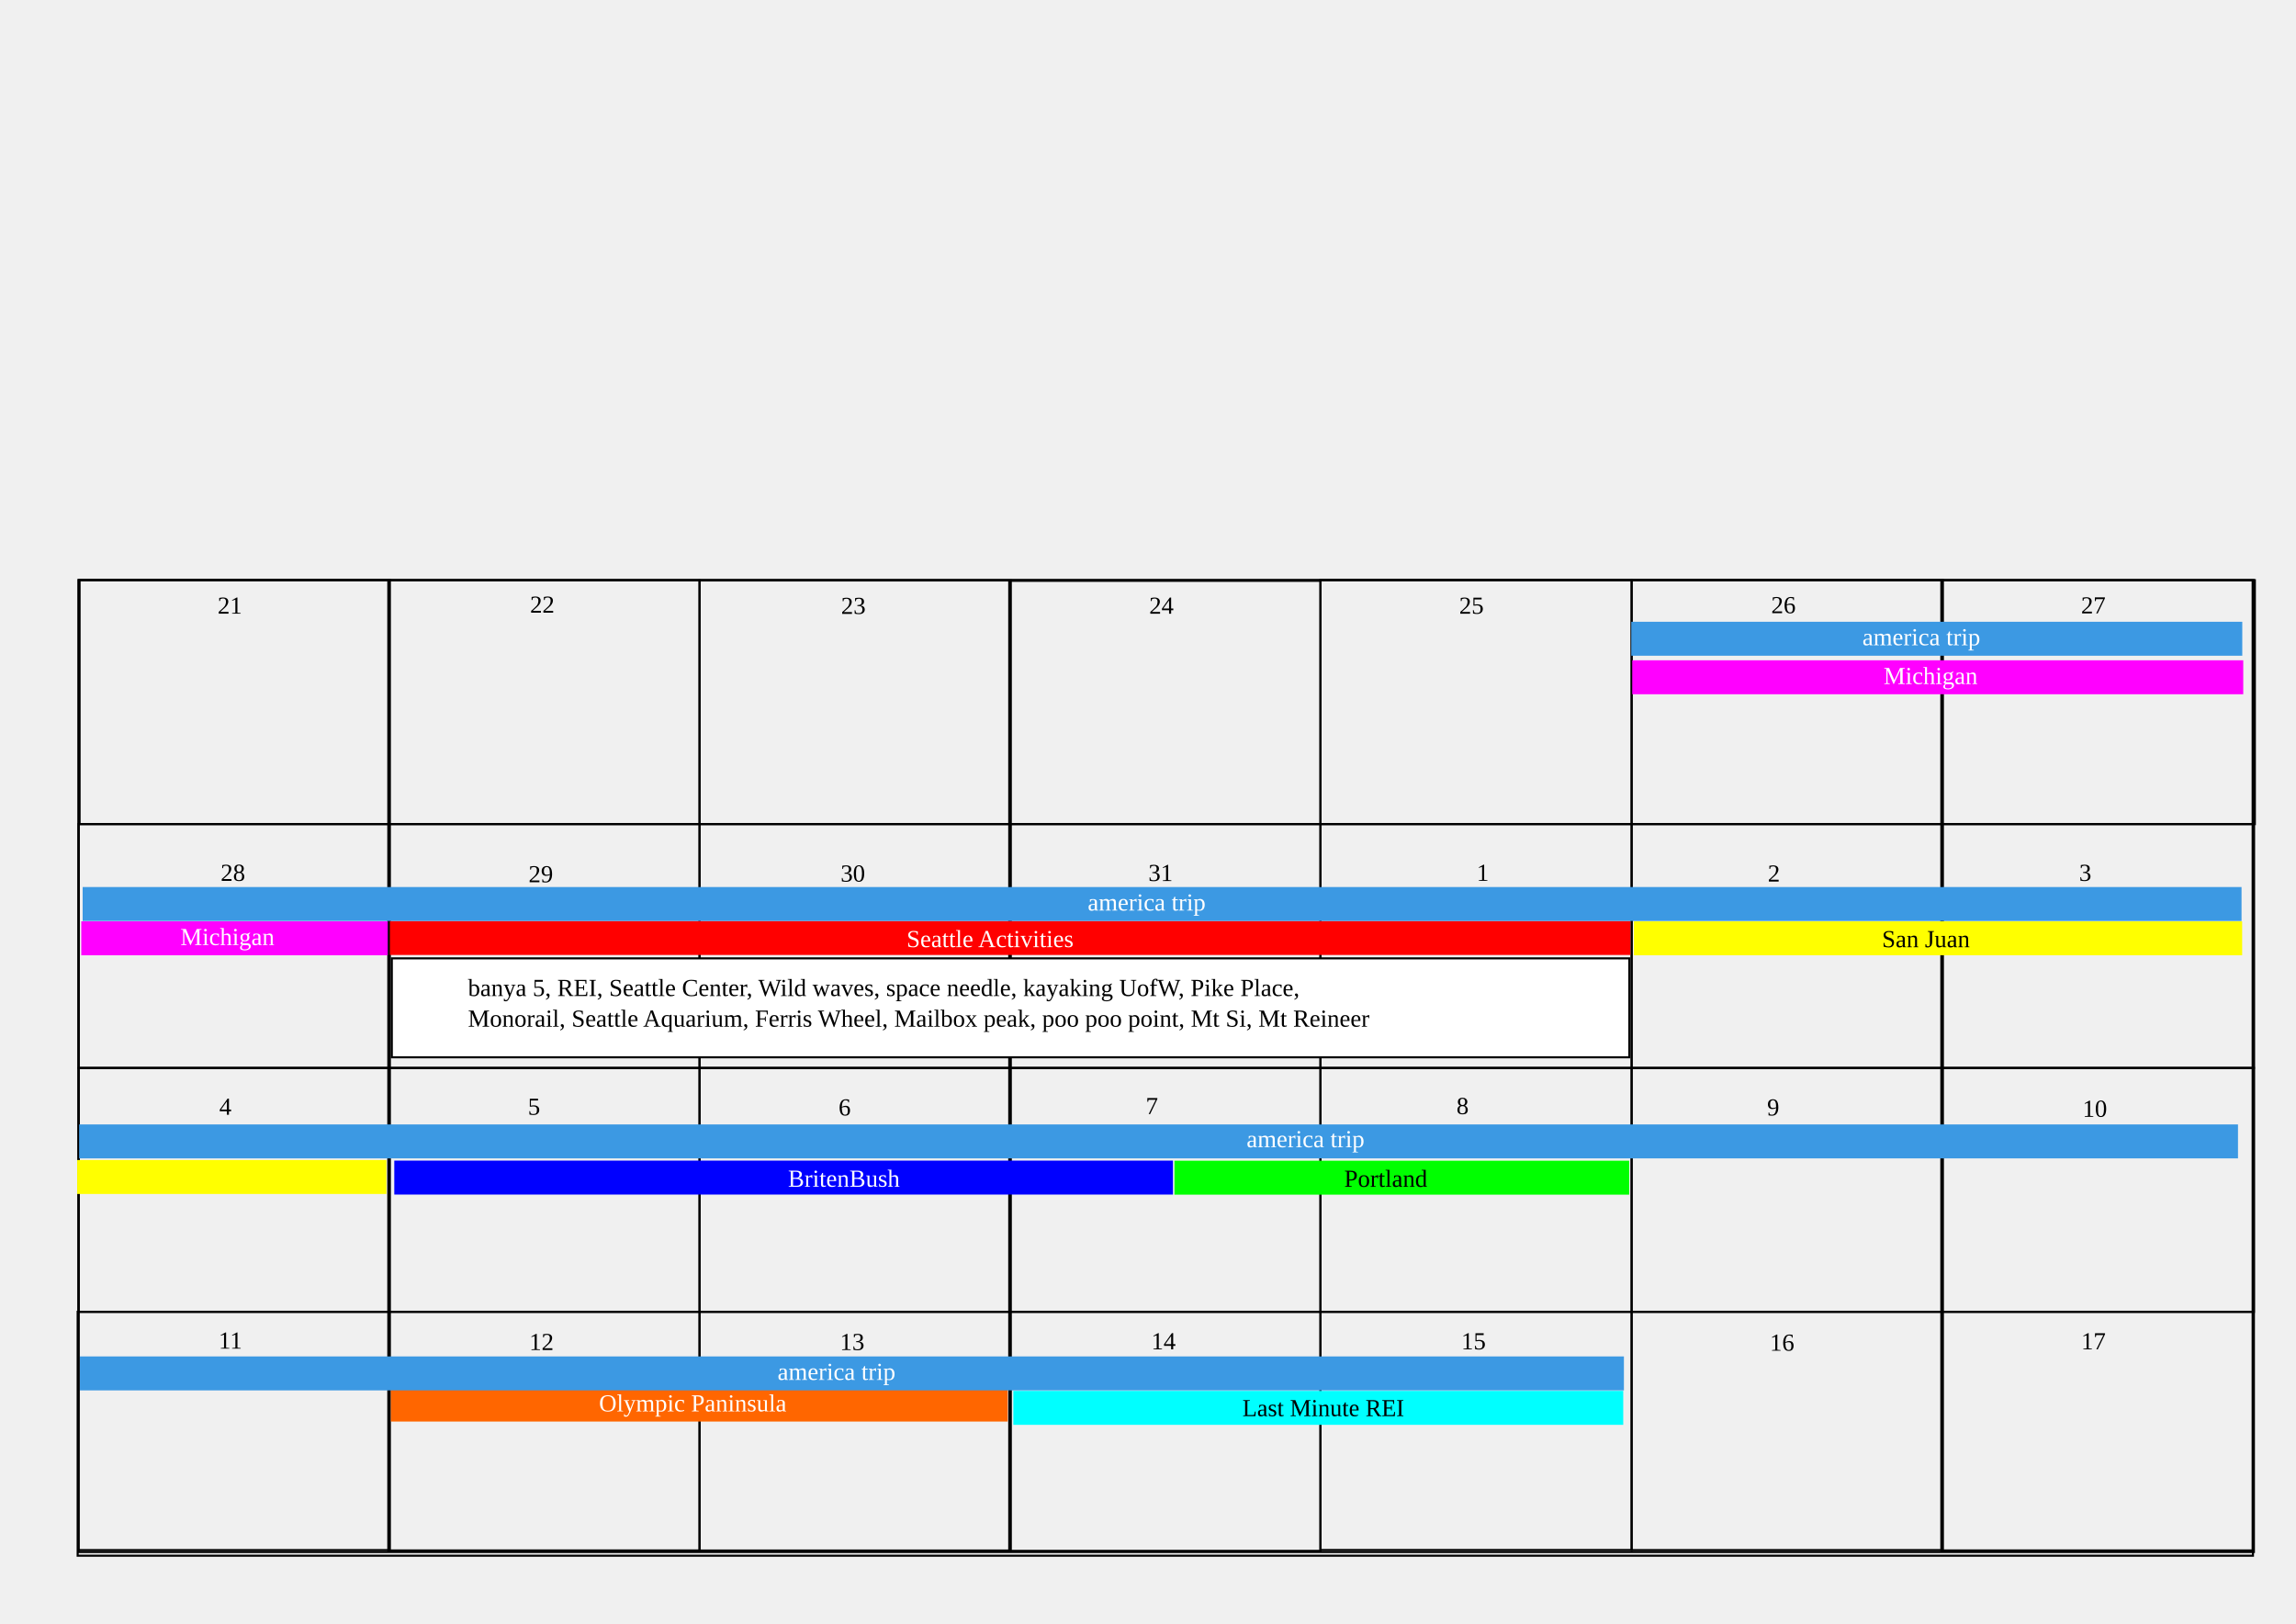
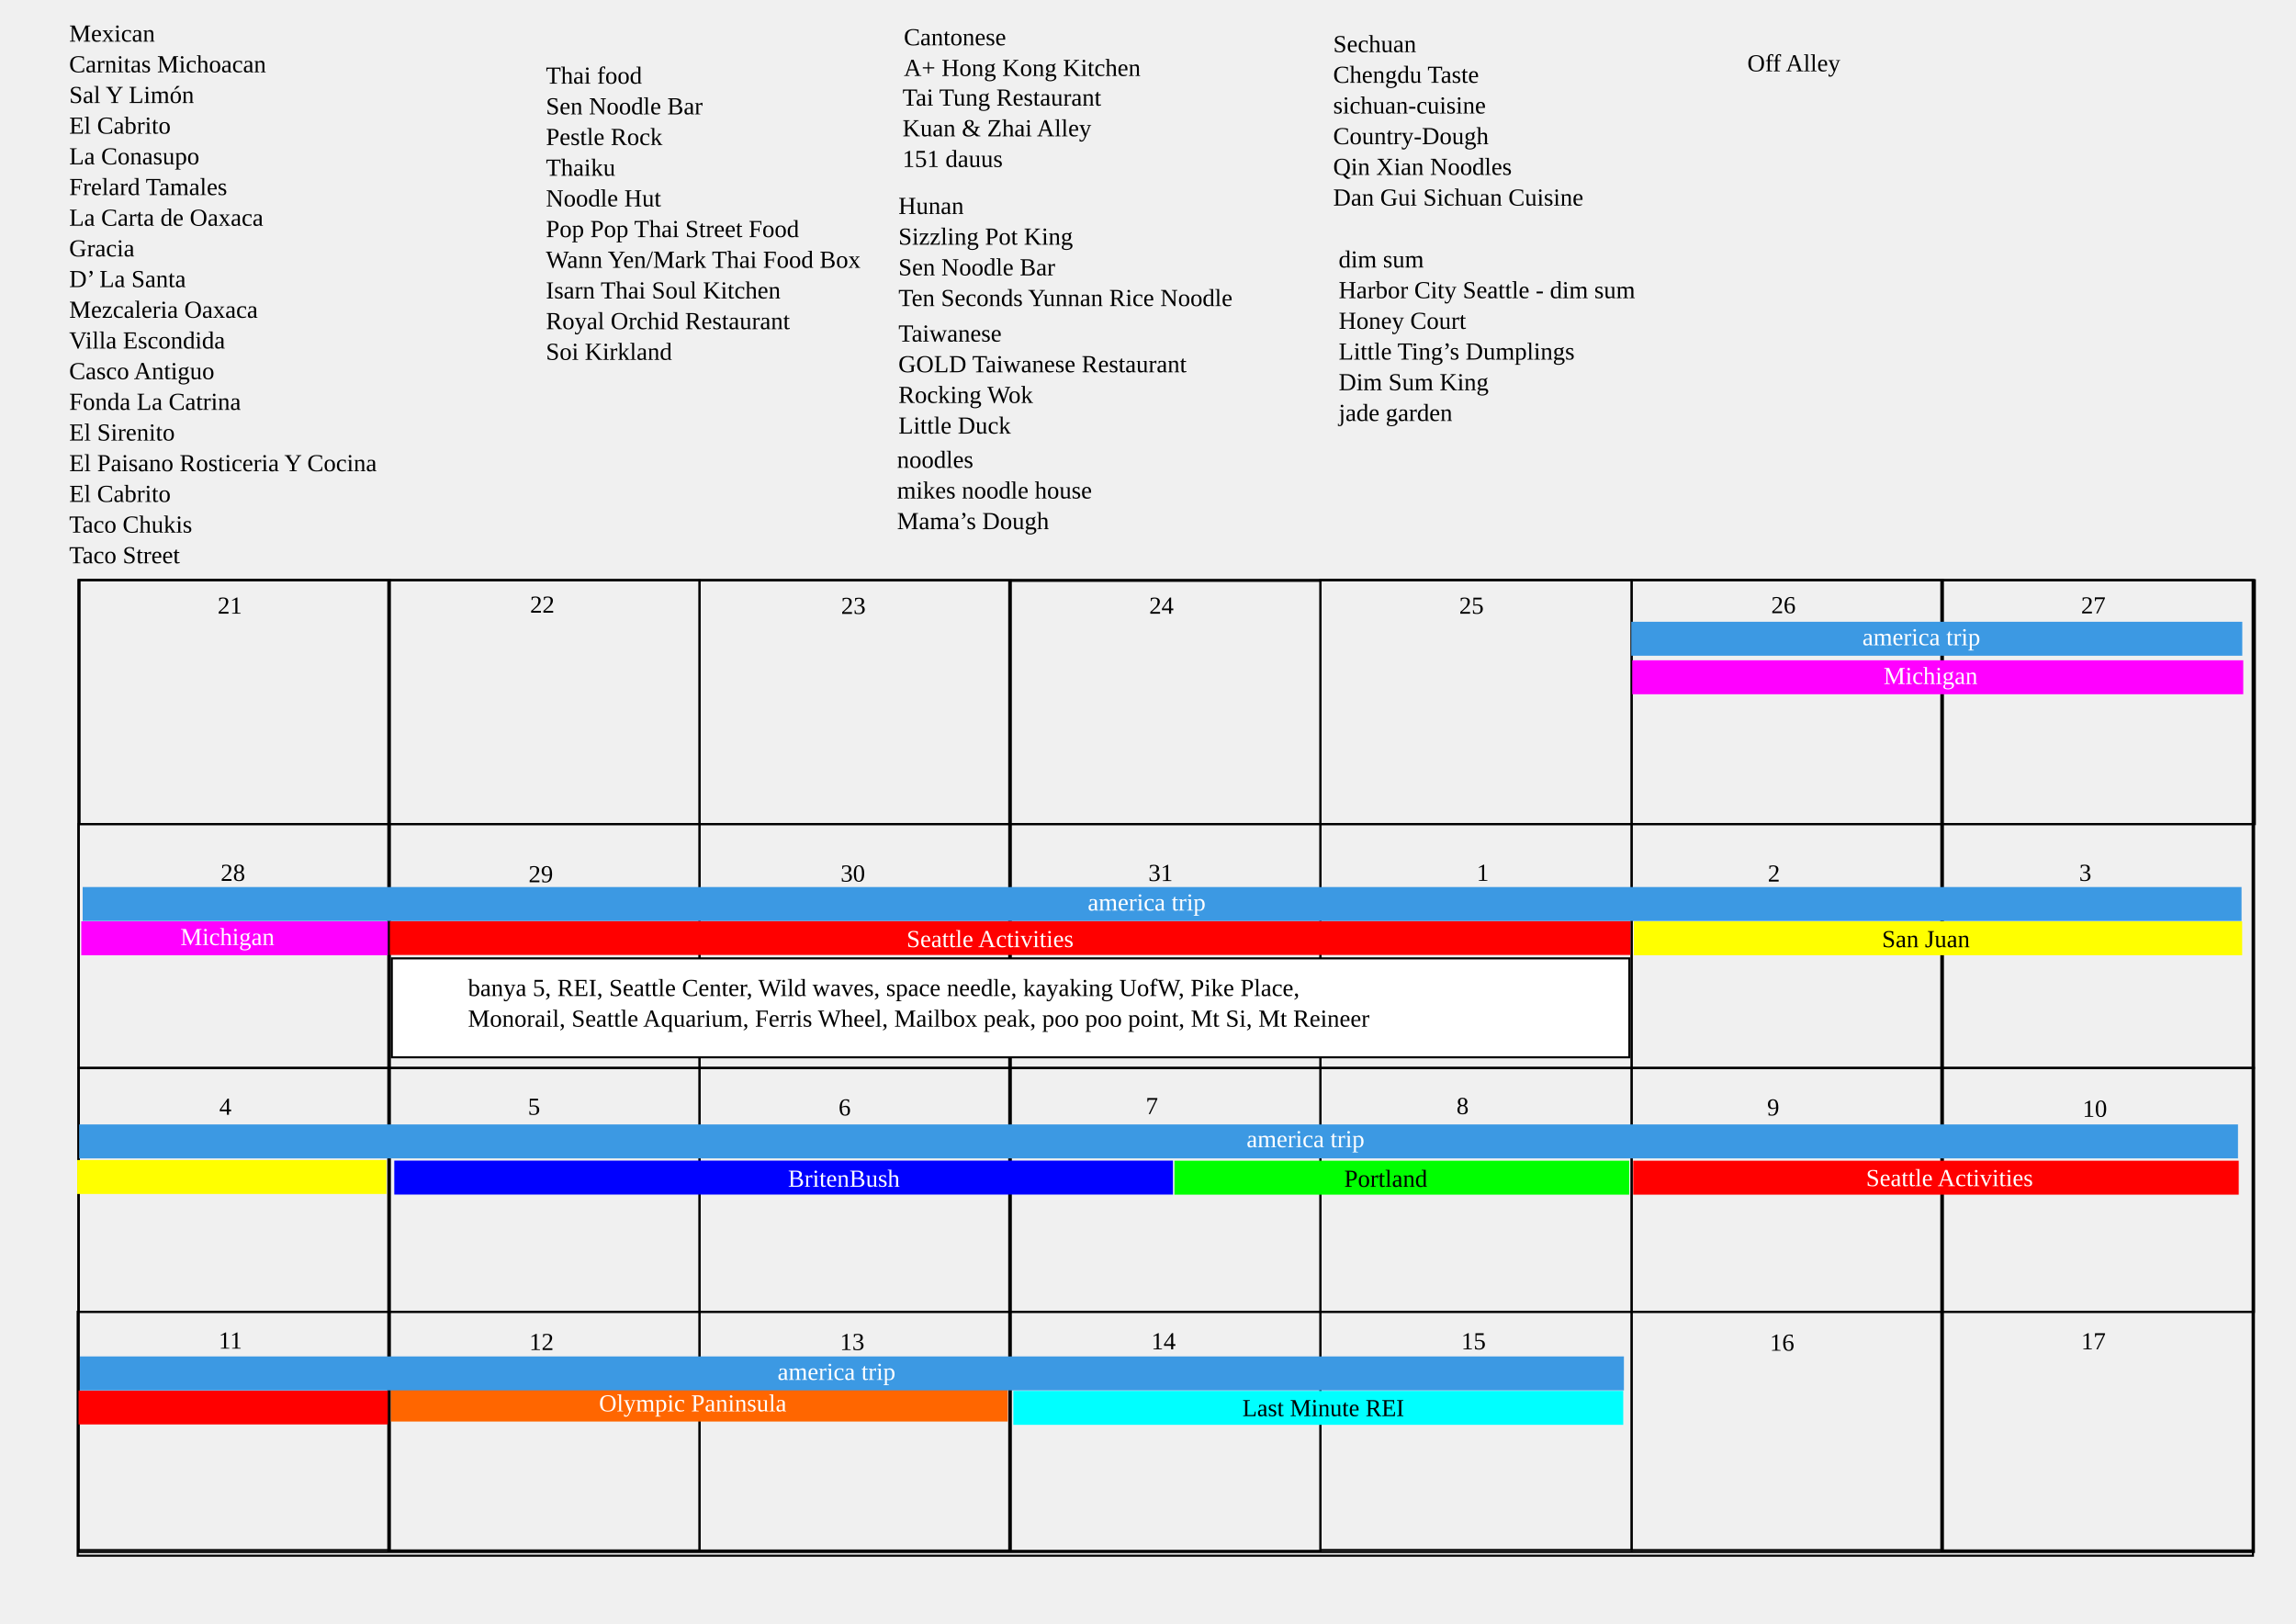
<svg xmlns="http://www.w3.org/2000/svg" width="297mm" height="210mm" viewBox="0 0 297 210" version="1.1" id="svg5" xml:space="preserve">
  <defs id="defs2" />
  <g id="layer1">
    <rect style="fill:none;stroke:#000000;stroke-width:0.264" id="rect243" width="281.394" height="125.706" x="10.162" y="75.022" />
    <rect style="fill:none;stroke:#000000;stroke-width:0.263" id="rect245" width="40.269" height="125.456" x="10.164" y="75.021" />
    <rect style="fill:none;stroke:#000000;stroke-width:0.263" id="rect245-6" width="40.269" height="125.456" x="50.228" y="75.065" />
    <rect style="fill:none;stroke:#000000;stroke-width:0.263" id="rect245-9" width="40.269" height="125.456" x="90.487" y="75.075" />
    <rect style="fill:none;stroke:#000000;stroke-width:0.263" id="rect245-6-9" width="40.269" height="125.456" x="130.55" y="75.12" />
    <rect style="fill:none;stroke:#000000;stroke-width:0.263" id="rect245-6-5" width="40.269" height="125.456" x="170.798" y="75.01" />
    <rect style="fill:none;stroke:#000000;stroke-width:0.263" id="rect245-9-1" width="40.269" height="125.456" x="211.057" y="75.021" />
    <rect style="fill:none;stroke:#000000;stroke-width:0.263" id="rect245-6-9-0" width="40.269" height="125.456" x="251.12" y="75.065" />
    <rect style="fill:none;stroke:#000000;stroke-width:0.269" id="rect350" width="281.383" height="31.547" x="10.293" y="75.04" />
    <rect style="fill:none;stroke:#000000;stroke-width:0.269" id="rect350-3" width="281.383" height="31.547" x="10.168" y="106.577" />
    <rect style="fill:none;stroke:#000000;stroke-width:0.269" id="rect350-2" width="281.383" height="31.547" x="10.171" y="138.12" />
    <rect style="fill:none;stroke:#000000;stroke-width:0.269" id="rect350-3-8" width="281.383" height="31.547" x="10.047" y="169.658" />
    <text xml:space="preserve" style="font-size:3.175px;fill:#000000;stroke:none;stroke-width:0.265" x="28.151" y="79.369" id="text487">
      <tspan id="tspan485" style="fill:#000000;stroke:none;stroke-width:0.265" x="28.151" y="79.369">21</tspan>
    </text>
    <text xml:space="preserve" style="font-size:3.175px;fill:#000000;stroke:none;stroke-width:0.265" x="68.562" y="79.242" id="text487-2">
      <tspan id="tspan485-3" style="fill:#000000;stroke:none;stroke-width:0.265" x="68.562" y="79.242">22</tspan>
    </text>
    <text xml:space="preserve" style="font-size:3.175px;fill:#000000;stroke:none;stroke-width:0.265" x="108.802" y="79.398" id="text487-3">
      <tspan id="tspan485-8" style="fill:#000000;stroke:none;stroke-width:0.265" x="108.802" y="79.398">23</tspan>
    </text>
    <text xml:space="preserve" style="font-size:3.175px;fill:#000000;stroke:none;stroke-width:0.265" x="148.655" y="79.376" id="text487-29">
      <tspan id="tspan485-0" style="fill:#000000;stroke:none;stroke-width:0.265" x="148.655" y="79.376">24</tspan>
    </text>
    <text xml:space="preserve" style="font-size:3.175px;fill:#000000;stroke:none;stroke-width:0.265" x="229.113" y="79.305" id="text487-20">
      <tspan id="tspan485-7" style="fill:#000000;stroke:none;stroke-width:0.265" x="229.113" y="79.305">26</tspan>
    </text>
    <text xml:space="preserve" style="font-size:3.175px;fill:#000000;stroke:none;stroke-width:0.265" x="269.195" y="79.336" id="text487-5">
      <tspan id="tspan485-07" style="fill:#000000;stroke:none;stroke-width:0.265" x="269.195" y="79.336">27</tspan>
    </text>
    <text xml:space="preserve" style="font-size:3.175px;fill:#000000;stroke:none;stroke-width:0.265" x="28.542" y="113.928" id="text487-32">
      <tspan id="tspan485-6" style="fill:#000000;stroke:none;stroke-width:0.265" x="28.542" y="113.928">28</tspan>
    </text>
    <text xml:space="preserve" style="font-size:3.175px;fill:#000000;stroke:none;stroke-width:0.265" x="68.372" y="114.106" id="text487-22">
      <tspan id="tspan485-5" style="fill:#000000;stroke:none;stroke-width:0.265" x="68.372" y="114.106">29</tspan>
    </text>
    <text xml:space="preserve" style="font-size:3.175px;fill:#000000;stroke:none;stroke-width:0.265" x="108.735" y="114.017" id="text487-57">
      <tspan id="tspan485-32" style="fill:#000000;stroke:none;stroke-width:0.265" x="108.735" y="114.017">30</tspan>
    </text>
    <text xml:space="preserve" style="font-size:3.175px;fill:#000000;stroke:none;stroke-width:0.265" x="148.544" y="113.943" id="text487-53">
      <tspan id="tspan485-2" style="fill:#000000;stroke:none;stroke-width:0.265" x="148.544" y="113.943">31</tspan>
    </text>
    <text xml:space="preserve" style="font-size:3.175px;fill:#000000;stroke:none;stroke-width:0.265" x="191.014" y="113.923" id="text487-6">
      <tspan id="tspan485-60" style="fill:#000000;stroke:none;stroke-width:0.265" x="191.014" y="113.923">1</tspan>
    </text>
    <text xml:space="preserve" style="font-size:3.175px;fill:#000000;stroke:none;stroke-width:0.265" x="228.671" y="114.017" id="text487-21">
      <tspan id="tspan485-77" style="fill:#000000;stroke:none;stroke-width:0.265" x="228.671" y="114.017">2</tspan>
    </text>
    <text xml:space="preserve" style="font-size:3.175px;fill:#000000;stroke:none;stroke-width:0.265" x="268.945" y="113.928" id="text487-7">
      <tspan id="tspan485-1" style="fill:#000000;stroke:none;stroke-width:0.265" x="268.945" y="113.928">3</tspan>
    </text>
    <text xml:space="preserve" style="font-size:3.175px;fill:#000000;stroke:none;stroke-width:0.265" x="269.389" y="144.444" id="text487-67">
      <tspan id="tspan485-03" style="fill:#000000;stroke:none;stroke-width:0.265" x="269.389" y="144.444">10</tspan>
    </text>
    <text xml:space="preserve" style="font-size:3.175px;fill:#000000;stroke:none;stroke-width:0.265" x="228.582" y="144.267" id="text487-8">
      <tspan id="tspan485-57" style="fill:#000000;stroke:none;stroke-width:0.265" x="228.582" y="144.267">9</tspan>
    </text>
    <text xml:space="preserve" style="font-size:3.175px;fill:#000000;stroke:none;stroke-width:0.265" x="228.937" y="174.694" id="text487-9">
      <tspan id="tspan485-4" style="fill:#000000;stroke:none;stroke-width:0.265" x="228.937" y="174.694">16</tspan>
    </text>
    <text xml:space="preserve" style="font-size:3.175px;fill:#000000;stroke:none;stroke-width:0.265" x="269.211" y="174.517" id="text487-70">
      <tspan id="tspan485-81" style="fill:#000000;stroke:none;stroke-width:0.265" x="269.211" y="174.517">17</tspan>
    </text>
    <text xml:space="preserve" style="font-size:3.175px;fill:#000000;stroke:none;stroke-width:0.265" x="189.018" y="174.517" id="text487-236">
      <tspan id="tspan485-66" style="fill:#000000;stroke:none;stroke-width:0.265" x="189.018" y="174.517">15</tspan>
    </text>
    <text xml:space="preserve" style="font-size:3.175px;fill:#000000;stroke:none;stroke-width:0.265" x="188.397" y="144.09" id="text487-31">
      <tspan id="tspan485-19" style="fill:#000000;stroke:none;stroke-width:0.265" x="188.397" y="144.09">8</tspan>
    </text>
    <text xml:space="preserve" style="font-size:3.175px;fill:#000000;stroke:none;stroke-width:0.265" x="148.211" y="144.09" id="text487-36">
      <tspan id="tspan485-45" style="fill:#000000;stroke:none;stroke-width:0.265" x="148.211" y="144.09">7</tspan>
    </text>
    <text xml:space="preserve" style="font-size:3.175px;fill:#000000;stroke:none;stroke-width:0.265" x="148.921" y="174.517" id="text487-95">
      <tspan id="tspan485-034" style="fill:#000000;stroke:none;stroke-width:0.265" x="148.921" y="174.517">14</tspan>
    </text>
    <text xml:space="preserve" style="font-size:3.175px;fill:#000000;stroke:none;stroke-width:0.265" x="108.647" y="174.606" id="text487-1">
      <tspan id="tspan485-9" style="fill:#000000;stroke:none;stroke-width:0.265" x="108.647" y="174.606">13</tspan>
    </text>
    <text xml:space="preserve" style="font-size:3.175px;fill:#000000;stroke:none;stroke-width:0.265" x="108.469" y="144.267" id="text487-13">
      <tspan id="tspan485-04" style="fill:#000000;stroke:none;stroke-width:0.265" x="108.469" y="144.267">6</tspan>
    </text>
    <text xml:space="preserve" style="font-size:3.175px;fill:#000000;stroke:none;stroke-width:0.265" x="68.284" y="144.178" id="text487-63">
      <tspan id="tspan485-11" style="fill:#000000;stroke:none;stroke-width:0.265" x="68.284" y="144.178">5</tspan>
    </text>
    <text xml:space="preserve" style="font-size:3.175px;fill:#000000;stroke:none;stroke-width:0.265" x="68.461" y="174.606" id="text487-25">
      <tspan id="tspan485-95" style="fill:#000000;stroke:none;stroke-width:0.265" x="68.461" y="174.606">12</tspan>
    </text>
    <text xml:space="preserve" style="font-size:3.175px;fill:#000000;stroke:none;stroke-width:0.265" x="28.276" y="174.428" id="text487-83">
      <tspan id="tspan485-41" style="fill:#000000;stroke:none;stroke-width:0.265" x="28.276" y="174.428">11</tspan>
    </text>
    <text xml:space="preserve" style="font-size:3.175px;fill:#000000;stroke:none;stroke-width:0.265" x="28.364" y="144.178" id="text487-92">
      <tspan id="tspan485-85" style="fill:#000000;stroke:none;stroke-width:0.265" x="28.364" y="144.178">4</tspan>
    </text>
    <text xml:space="preserve" style="font-size:3.175px;fill:#000000;stroke:none;stroke-width:0.265" x="188.752" y="79.376" id="text487-23">
      <tspan id="tspan485-84" style="fill:#000000;stroke:none;stroke-width:0.265" x="188.752" y="79.376">25</tspan>
    </text>
    <rect style="fill:#3c99e3;stroke:none;stroke-width:0.265;fill-opacity:1" id="rect1686" width="79.036" height="4.391" x="211.014" y="80.416" />
    <rect style="fill:#ff00ff;fill-opacity:1;stroke:none;stroke-width:0.265" id="rect1686-5" width="79.036" height="4.391" x="211.14" y="85.399" />
    <rect style="fill:#ff6600;fill-opacity:1;stroke:none;stroke-width:0.266" id="rect1686-5-1" width="79.789" height="4.391" x="50.558" y="179.463" />
    <rect style="fill:#ffff00;fill-opacity:1;stroke:none;stroke-width:0.264" id="rect1686-5-7" width="78.681" height="4.391" x="211.353" y="119.159" />
    <rect style="fill:#ffff00;fill-opacity:1;stroke:none;stroke-width:0.188" id="rect1686-5-7-7" width="40.004" height="4.391" x="9.982" y="150.03" />
+     <rect style="fill:#ff0000;fill-opacity:1;stroke:none;stroke-width:0.188" id="rect1686-5-7-7-7" width="40.004" height="4.391" x="10.159" y="179.837" />
    <rect style="fill:#00ffff;fill-opacity:1;stroke:none;stroke-width:0.264" id="rect1686-5-7-7-4" width="78.895" height="4.391" x="131.08" y="179.889" />
    <rect style="fill:#00ff00;fill-opacity:1;stroke:none;stroke-width:0.228" id="rect1686-5-7-7-6" width="58.822" height="4.391" x="151.921" y="150.119" />
    <rect style="fill:#0000ff;fill-opacity:1;stroke:none;stroke-width:0.299" id="rect1686-5-7-7-8" width="100.724" height="4.391" x="51.005" y="150.106" />
    <rect style="fill:#ff00ff;fill-opacity:1;stroke:none;stroke-width:0.187" id="rect1686-5-4" width="39.649" height="4.391" x="10.514" y="119.159" />
    <rect style="fill:#ff0000;fill-opacity:1;stroke:none;stroke-width:0.377" id="rect1686-5-4-6" width="160.472" height="4.391" x="50.43" y="119.119" />
    <rect style="fill:#3c99e3;fill-opacity:1;stroke:none;stroke-width:0.497" id="rect1686-8" width="279.262" height="4.391" x="10.692" y="114.724" />
    <rect style="fill:#3c99e3;fill-opacity:1;stroke:none;stroke-width:0.497" id="rect1686-8-8" width="279.262" height="4.391" x="10.235" y="145.428" />
    <rect style="fill:#3c99e3;fill-opacity:1;stroke:none;stroke-width:0.421" id="rect1686-8-8-8" width="199.723" height="4.391" x="10.339" y="175.433" />
    <text xml:space="preserve" style="font-size:3.175px;fill:#ffffff;fill-opacity:1;stroke:none;stroke-width:0.265" x="240.913" y="83.454" id="text2015">
      <tspan id="tspan2013" style="fill:#ffffff;stroke-width:0.265" x="240.913" y="83.454">america trip</tspan>
    </text>
    <text xml:space="preserve" style="font-size:3.175px;fill:#ffffff;fill-opacity:1;stroke:none;stroke-width:0.265" x="243.652" y="88.473" id="text2015-8">
      <tspan id="tspan2013-70" style="fill:#ffffff;stroke-width:0.265" x="243.652" y="88.473">Michigan</tspan>
    </text>
    <text xml:space="preserve" style="font-size:3.175px;fill:#ffffff;fill-opacity:1;stroke:none;stroke-width:0.265" x="23.333" y="122.233" id="text2015-8-2">
      <tspan id="tspan2013-70-5" style="fill:#ffffff;stroke-width:0.265" x="23.333" y="122.233">Michigan</tspan>
    </text>
    <text xml:space="preserve" style="font-size:3.175px;white-space:pre;inline-size:0;fill:#ffffff;fill-opacity:1;stroke:none;stroke-width:0.265" x="124.107" y="122.41" id="text2015-8-2-8" transform="translate(-6.837453,0.08603166)">
      <tspan id="tspan2013-70-5-4" style="fill:#ffffff;stroke-width:0.265" x="124.107" y="122.41">Seattle Activities</tspan>
    </text>
    <text xml:space="preserve" style="font-size:3.175px;white-space:pre;inline-size:0;fill:#000000;fill-opacity:1;stroke:none;stroke-width:0.265" x="124.107" y="122.41" id="text2015-8-2-8-3" transform="translate(119.3341,0.0954387)">
      <tspan id="tspan2013-70-5-4-7" style="fill:#000000;stroke-width:0.265" x="124.107" y="122.41">San Juan</tspan>
    </text>
    <text xml:space="preserve" style="font-size:3.175px;white-space:pre;inline-size:0;fill:#000000;fill-opacity:1;stroke:none;stroke-width:0.265" x="124.107" y="122.41" id="text2015-8-2-8-3-1" transform="matrix(0.9811837,0,0,1,38.94105,60.74869)">
      <tspan id="tspan2013-70-5-4-7-5" style="fill:#000000;stroke-width:0.265" x="124.107" y="122.41">Last Minute REI</tspan>
    </text>
    <text xml:space="preserve" style="font-size:3.175px;fill:#ffffff;fill-opacity:1;stroke:none;stroke-width:0.265" x="140.703" y="117.762" id="text2015-0">
      <tspan id="tspan2013-7" style="fill:#ffffff;stroke-width:0.265" x="140.703" y="117.762">america trip</tspan>
    </text>
    <text xml:space="preserve" style="font-size:3.175px;fill:#ffffff;fill-opacity:1;stroke:none;stroke-width:0.265" x="161.249" y="148.377" id="text2015-5">
      <tspan id="tspan2013-2" style="fill:#ffffff;stroke-width:0.265" x="161.249" y="148.377">america trip</tspan>
    </text>
    <text xml:space="preserve" style="font-size:3.175px;fill:#ffffff;fill-opacity:1;stroke:none;stroke-width:0.265" x="101.931" y="153.484" id="text2015-5-0">
      <tspan id="tspan2013-2-9" style="fill:#ffffff;stroke-width:0.265" x="101.931" y="153.484">BritenBush</tspan>
    </text>
    <text xml:space="preserve" style="font-size:3.175px;fill:#ffffff;fill-opacity:1;stroke:none;stroke-width:0.265" x="77.49" y="182.545" id="text2015-5-0-3">
      <tspan id="tspan2013-2-9-82" style="fill:#ffffff;stroke-width:0.265" x="77.49" y="182.545">Olympic Paninsula</tspan>
    </text>
    <text xml:space="preserve" style="font-size:3.175px;fill:#000000;fill-opacity:1;stroke:none;stroke-width:0.265" x="173.874" y="153.497" id="text2015-5-0-5">
      <tspan id="tspan2013-2-9-8" style="fill:#000000;stroke-width:0.265" x="173.874" y="153.497">Portland</tspan>
    </text>
    <text xml:space="preserve" style="font-size:3.175px;fill:#ffffff;fill-opacity:1;stroke:none;stroke-width:0.265" x="100.581" y="178.471" id="text2015-1">
      <tspan id="tspan2013-6" style="fill:#ffffff;stroke-width:0.265" x="100.581" y="178.471">america trip</tspan>
    </text>
    <rect style="fill:#ffffff;fill-opacity:1;stroke:#000000;stroke-width:0.265" id="rect3106" width="160.08" height="12.796" x="50.684" y="123.949" />
    <text xml:space="preserve" style="font-size:3.175px;fill:#000000;fill-opacity:1;stroke:none;stroke-width:0.265" x="53.226" y="127.742" id="text3162">
      <tspan id="tspan3160" style="stroke-width:0.265;fill:#000000;stroke:none" x="53.226" y="127.742" />
    </text>
    <text xml:space="preserve" style="font-size:3.175px;fill:#000000;fill-opacity:1;stroke:none;stroke-width:0.265" x="60.53" y="128.819" id="text3318">
      <tspan id="tspan3316" style="stroke-width:0.265" x="60.53" y="128.819">banya 5, REI, Seattle Center, Wild waves, space needle, kayaking UofW, Pike Place, </tspan>
      <tspan style="stroke-width:0.265" x="60.53" y="132.788" id="tspan3320">Monorail, Seattle Aquarium, Ferris Wheel, Mailbox peak, poo poo point, Mt Si, Mt Reineer</tspan>
    </text>
+     <text xml:space="preserve" style="font-size:3.175px;fill:#000000;stroke-width:0.265" x="8.944" y="5.383" id="text398">
+       <tspan id="tspan396" style="stroke-width:0.265" x="8.944" y="5.383">Mexican</tspan>
+       <tspan style="stroke-width:0.265" x="8.944" y="9.351" id="tspan400">Carnitas Michoacan</tspan>
+       <tspan style="stroke-width:0.265" x="8.944" y="13.32" id="tspan530">Sal Y Limón</tspan>
+       <tspan style="stroke-width:0.265" x="8.944" y="17.289" id="tspan538">El Cabrito</tspan>
+       <tspan style="stroke-width:0.265" x="8.944" y="21.258" id="tspan817">La Conasupo</tspan>
+       <tspan style="stroke-width:0.265" x="8.944" y="25.226" id="tspan819">Frelard Tamales</tspan>
+       <tspan style="stroke-width:0.265" x="8.944" y="29.195" id="tspan821">La Carta de Oaxaca</tspan>
+       <tspan style="stroke-width:0.265" x="8.944" y="33.164" id="tspan823">Gracia</tspan>
+       <tspan style="stroke-width:0.265" x="8.944" y="37.133" id="tspan825">D’ La Santa</tspan>
+       <tspan style="stroke-width:0.265" x="8.944" y="41.101" id="tspan827">Mezcaleria Oaxaca</tspan>
+       <tspan style="stroke-width:0.265" x="8.944" y="45.07" id="tspan829">Villa Escondida</tspan>
+       <tspan style="stroke-width:0.265" x="8.944" y="49.039" id="tspan831">Casco Antiguo</tspan>
+       <tspan style="stroke-width:0.265" x="8.944" y="53.008" id="tspan833">Fonda La Catrina</tspan>
+       <tspan style="stroke-width:0.265" x="8.944" y="56.976" id="tspan835">El Sirenito</tspan>
+       <tspan style="stroke-width:0.265" x="8.944" y="60.945" id="tspan837">El Paisano Rosticeria Y Cocina</tspan>
+       <tspan style="stroke-width:0.265" x="8.944" y="64.914" id="tspan839">El Cabrito</tspan>
+       <tspan style="stroke-width:0.265" x="8.944" y="68.883" id="tspan1052">Taco Chukis</tspan>
+       <tspan style="stroke-width:0.265" x="8.944" y="72.851" id="tspan1054">Taco Street</tspan>
+       <tspan style="stroke-width:0.265" x="8.944" y="76.82" id="tspan516" />
+     </text>
+     <text xml:space="preserve" style="font-size:3.175px;fill:#000000;stroke-width:0.265" x="226.032" y="9.226" id="text536">
+       <tspan id="tspan534" style="stroke-width:0.265" x="226.032" y="9.226">Off Alley</tspan>
+     </text>
+     <text xml:space="preserve" style="font-size:3.175px;fill:#000000;stroke-width:0.265" x="116.919" y="5.855" id="text715">
+       <tspan id="tspan713" style="stroke-width:0.265" x="116.919" y="5.855">Cantonese</tspan>
+       <tspan style="stroke-width:0.265" x="116.919" y="9.824" id="tspan717">A+ Hong Kong Kitchen</tspan>
+     </text>
+     <text xml:space="preserve" style="font-size:3.175px;fill:#000000;stroke-width:0.265" x="116.21" y="27.677" id="text721">
+       <tspan id="tspan719" style="stroke-width:0.265" x="116.21" y="27.677">Hunan</tspan>
+       <tspan style="stroke-width:0.265" x="116.21" y="31.646" id="tspan723">Sizzling Pot King</tspan>
+       <tspan style="stroke-width:0.265" x="116.21" y="35.615" id="tspan763">Sen Noodle Bar</tspan>
+       <tspan style="stroke-width:0.265" x="116.21" y="39.584" id="tspan783">Ten Seconds Yunnan Rice Noodle</tspan>
+     </text>
+     <text xml:space="preserve" style="font-size:3.175px;fill:#000000;stroke-width:0.265" x="172.452" y="6.742" id="text727">
+       <tspan id="tspan725" style="stroke-width:0.265" x="172.452" y="6.742">Sechuan</tspan>
+       <tspan style="stroke-width:0.265" x="172.452" y="10.711" id="tspan729">Chengdu Taste</tspan>
+       <tspan style="stroke-width:0.265" x="172.452" y="14.679" id="tspan755">sichuan-cuisine</tspan>
+       <tspan style="stroke-width:0.265" x="172.452" y="18.648" id="tspan759">Country-Dough</tspan>
+       <tspan style="stroke-width:0.265" x="172.452" y="22.617" id="tspan761">Qin Xian Noodles</tspan>
+       <tspan style="stroke-width:0.265" x="172.452" y="26.586" id="tspan765">Dan Gui Sichuan Cuisine</tspan>
+     </text>
+     <text xml:space="preserve" style="font-size:3.175px;fill:#000000;stroke-width:0.265" x="116.742" y="13.661" id="text733">
+       <tspan id="tspan731" style="stroke-width:0.265" x="116.742" y="13.661">Tai Tung Restaurant</tspan>
+       <tspan style="stroke-width:0.265" x="116.742" y="17.63" id="tspan787">Kuan &amp; Zhai Alley</tspan>
+       <tspan style="stroke-width:0.265" x="116.742" y="21.599" id="tspan815">151 dauus</tspan>
+       <tspan style="stroke-width:0.265" x="116.742" y="25.568" id="tspan735" />
+     </text>
+     <text xml:space="preserve" style="font-size:3.175px;fill:#000000;stroke-width:0.265" x="116.032" y="60.5" id="text739">
+       <tspan id="tspan737" style="stroke-width:0.265" x="116.032" y="60.5">noodles</tspan>
+       <tspan style="stroke-width:0.265" x="116.032" y="64.469" id="tspan751">mikes noodle house</tspan>
+       <tspan style="stroke-width:0.265" x="116.032" y="68.437" id="tspan785">Mama’s Dough</tspan>
+     </text>
+     <text xml:space="preserve" style="font-size:3.175px;fill:#000000;stroke-width:0.265" x="173.161" y="34.597" id="text743">
+       <tspan id="tspan741" style="stroke-width:0.265" x="173.161" y="34.597">dim sum</tspan>
+       <tspan style="stroke-width:0.265" x="173.161" y="38.566" id="tspan745">Harbor City Seattle - dim sum</tspan>
+       <tspan style="stroke-width:0.265" x="173.161" y="42.534" id="tspan747">Honey Court</tspan>
+       <tspan style="stroke-width:0.265" x="173.161" y="46.503" id="tspan767">Little Ting’s Dumplings</tspan>
+       <tspan style="stroke-width:0.265" x="173.161" y="50.472" id="tspan779">Dim Sum King</tspan>
+       <tspan style="stroke-width:0.265" x="173.161" y="54.441" id="tspan781">jade garden</tspan>
+     </text>
+     <text xml:space="preserve" style="font-size:3.175px;fill:#000000;stroke-width:0.265" x="116.21" y="44.177" id="text771">
+       <tspan id="tspan769" style="stroke-width:0.265" x="116.21" y="44.177">Taiwanese </tspan>
+       <tspan style="stroke-width:0.265" x="116.21" y="48.146" id="tspan775">GOLD Taiwanese Restaurant</tspan>
+       <tspan style="stroke-width:0.265" x="116.21" y="52.115" id="tspan805">Rocking Wok</tspan>
+       <tspan style="stroke-width:0.265" x="116.21" y="56.084" id="tspan807">Little Duck</tspan>
+       <tspan style="stroke-width:0.265" x="116.21" y="60.052" id="tspan773" />
+     </text>
+     <text xml:space="preserve" style="font-size:3.175px;fill:#000000;stroke-width:0.265" x="70.613" y="10.823" id="text843">
+       <tspan id="tspan841" style="stroke-width:0.265" x="70.613" y="10.823">Thai food</tspan>
+       <tspan style="stroke-width:0.265" x="70.613" y="14.791" id="tspan845">Sen Noodle Bar</tspan>
+       <tspan style="stroke-width:0.265" x="70.613" y="18.76" id="tspan847">Pestle Rock</tspan>
+       <tspan style="stroke-width:0.265" x="70.613" y="22.729" id="tspan849">Thaiku</tspan>
+       <tspan style="stroke-width:0.265" x="70.613" y="26.698" id="tspan851">Noodle Hut</tspan>
+       <tspan style="stroke-width:0.265" x="70.613" y="30.666" id="tspan853">Pop Pop Thai Street Food</tspan>
+       <tspan style="stroke-width:0.265" x="70.613" y="34.635" id="tspan857">Wann Yen/Mark Thai Food Box</tspan>
+       <tspan style="stroke-width:0.265" x="70.613" y="38.604" id="tspan861">Isarn Thai Soul Kitchen</tspan>
+       <tspan style="stroke-width:0.265" x="70.613" y="42.573" id="tspan863">Royal Orchid Restaurant</tspan>
+       <tspan style="stroke-width:0.265" x="70.613" y="46.541" id="tspan865">Soi Kirkland</tspan>
+       <tspan style="stroke-width:0.265" x="70.613" y="50.51" id="tspan859" />
+       <tspan style="stroke-width:0.265" x="70.613" y="54.479" id="tspan855" />
+     </text>
+     <rect style="fill:#ff0000;fill-opacity:1;stroke:none;stroke-width:0.263" id="rect1686-5-4-6-0" width="78.327" height="4.391" x="211.264" y="150.119" />
+     <text xml:space="preserve" style="font-size:3.175px;white-space:pre;inline-size:0;fill:#ffffff;fill-opacity:1;stroke:none;stroke-width:0.265" x="124.107" y="122.41" id="text2015-8-2-8-2" transform="translate(117.271,30.9974)">
+       <tspan id="tspan2013-70-5-4-3" style="fill:#ffffff;stroke-width:0.265" x="124.107" y="122.41">Seattle Activities</tspan>
+     </text>
  </g>
</svg>
